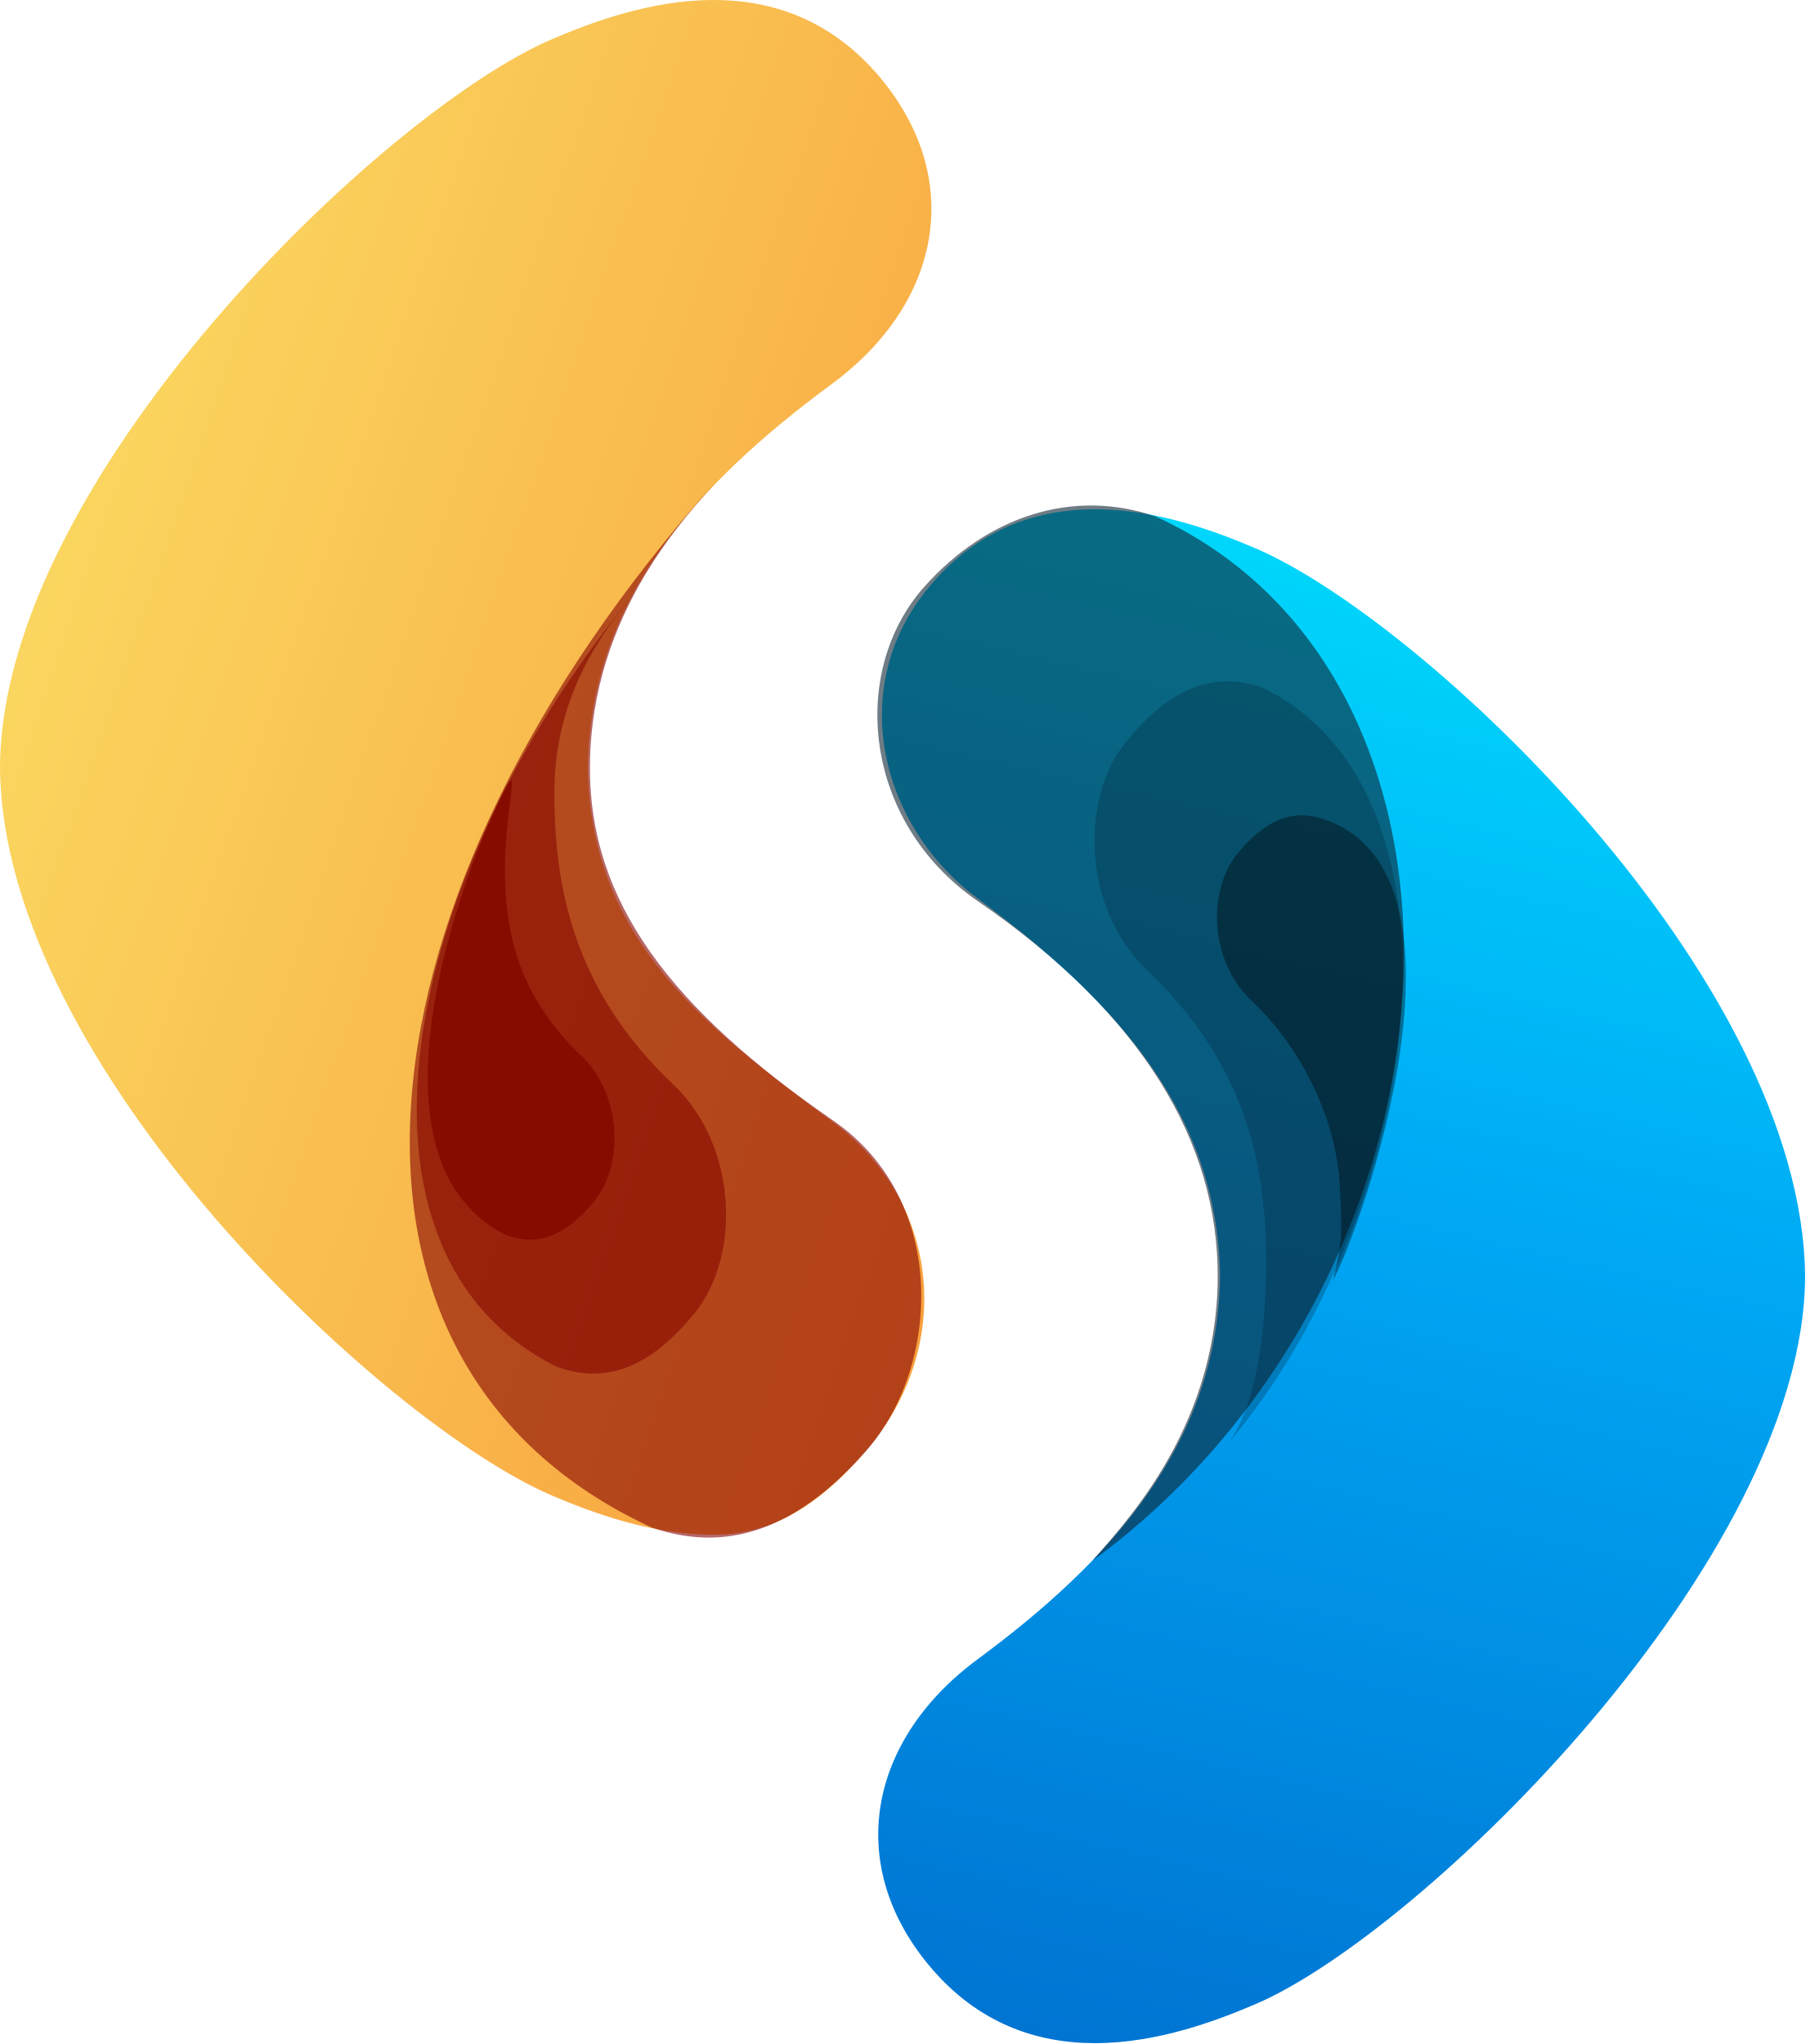
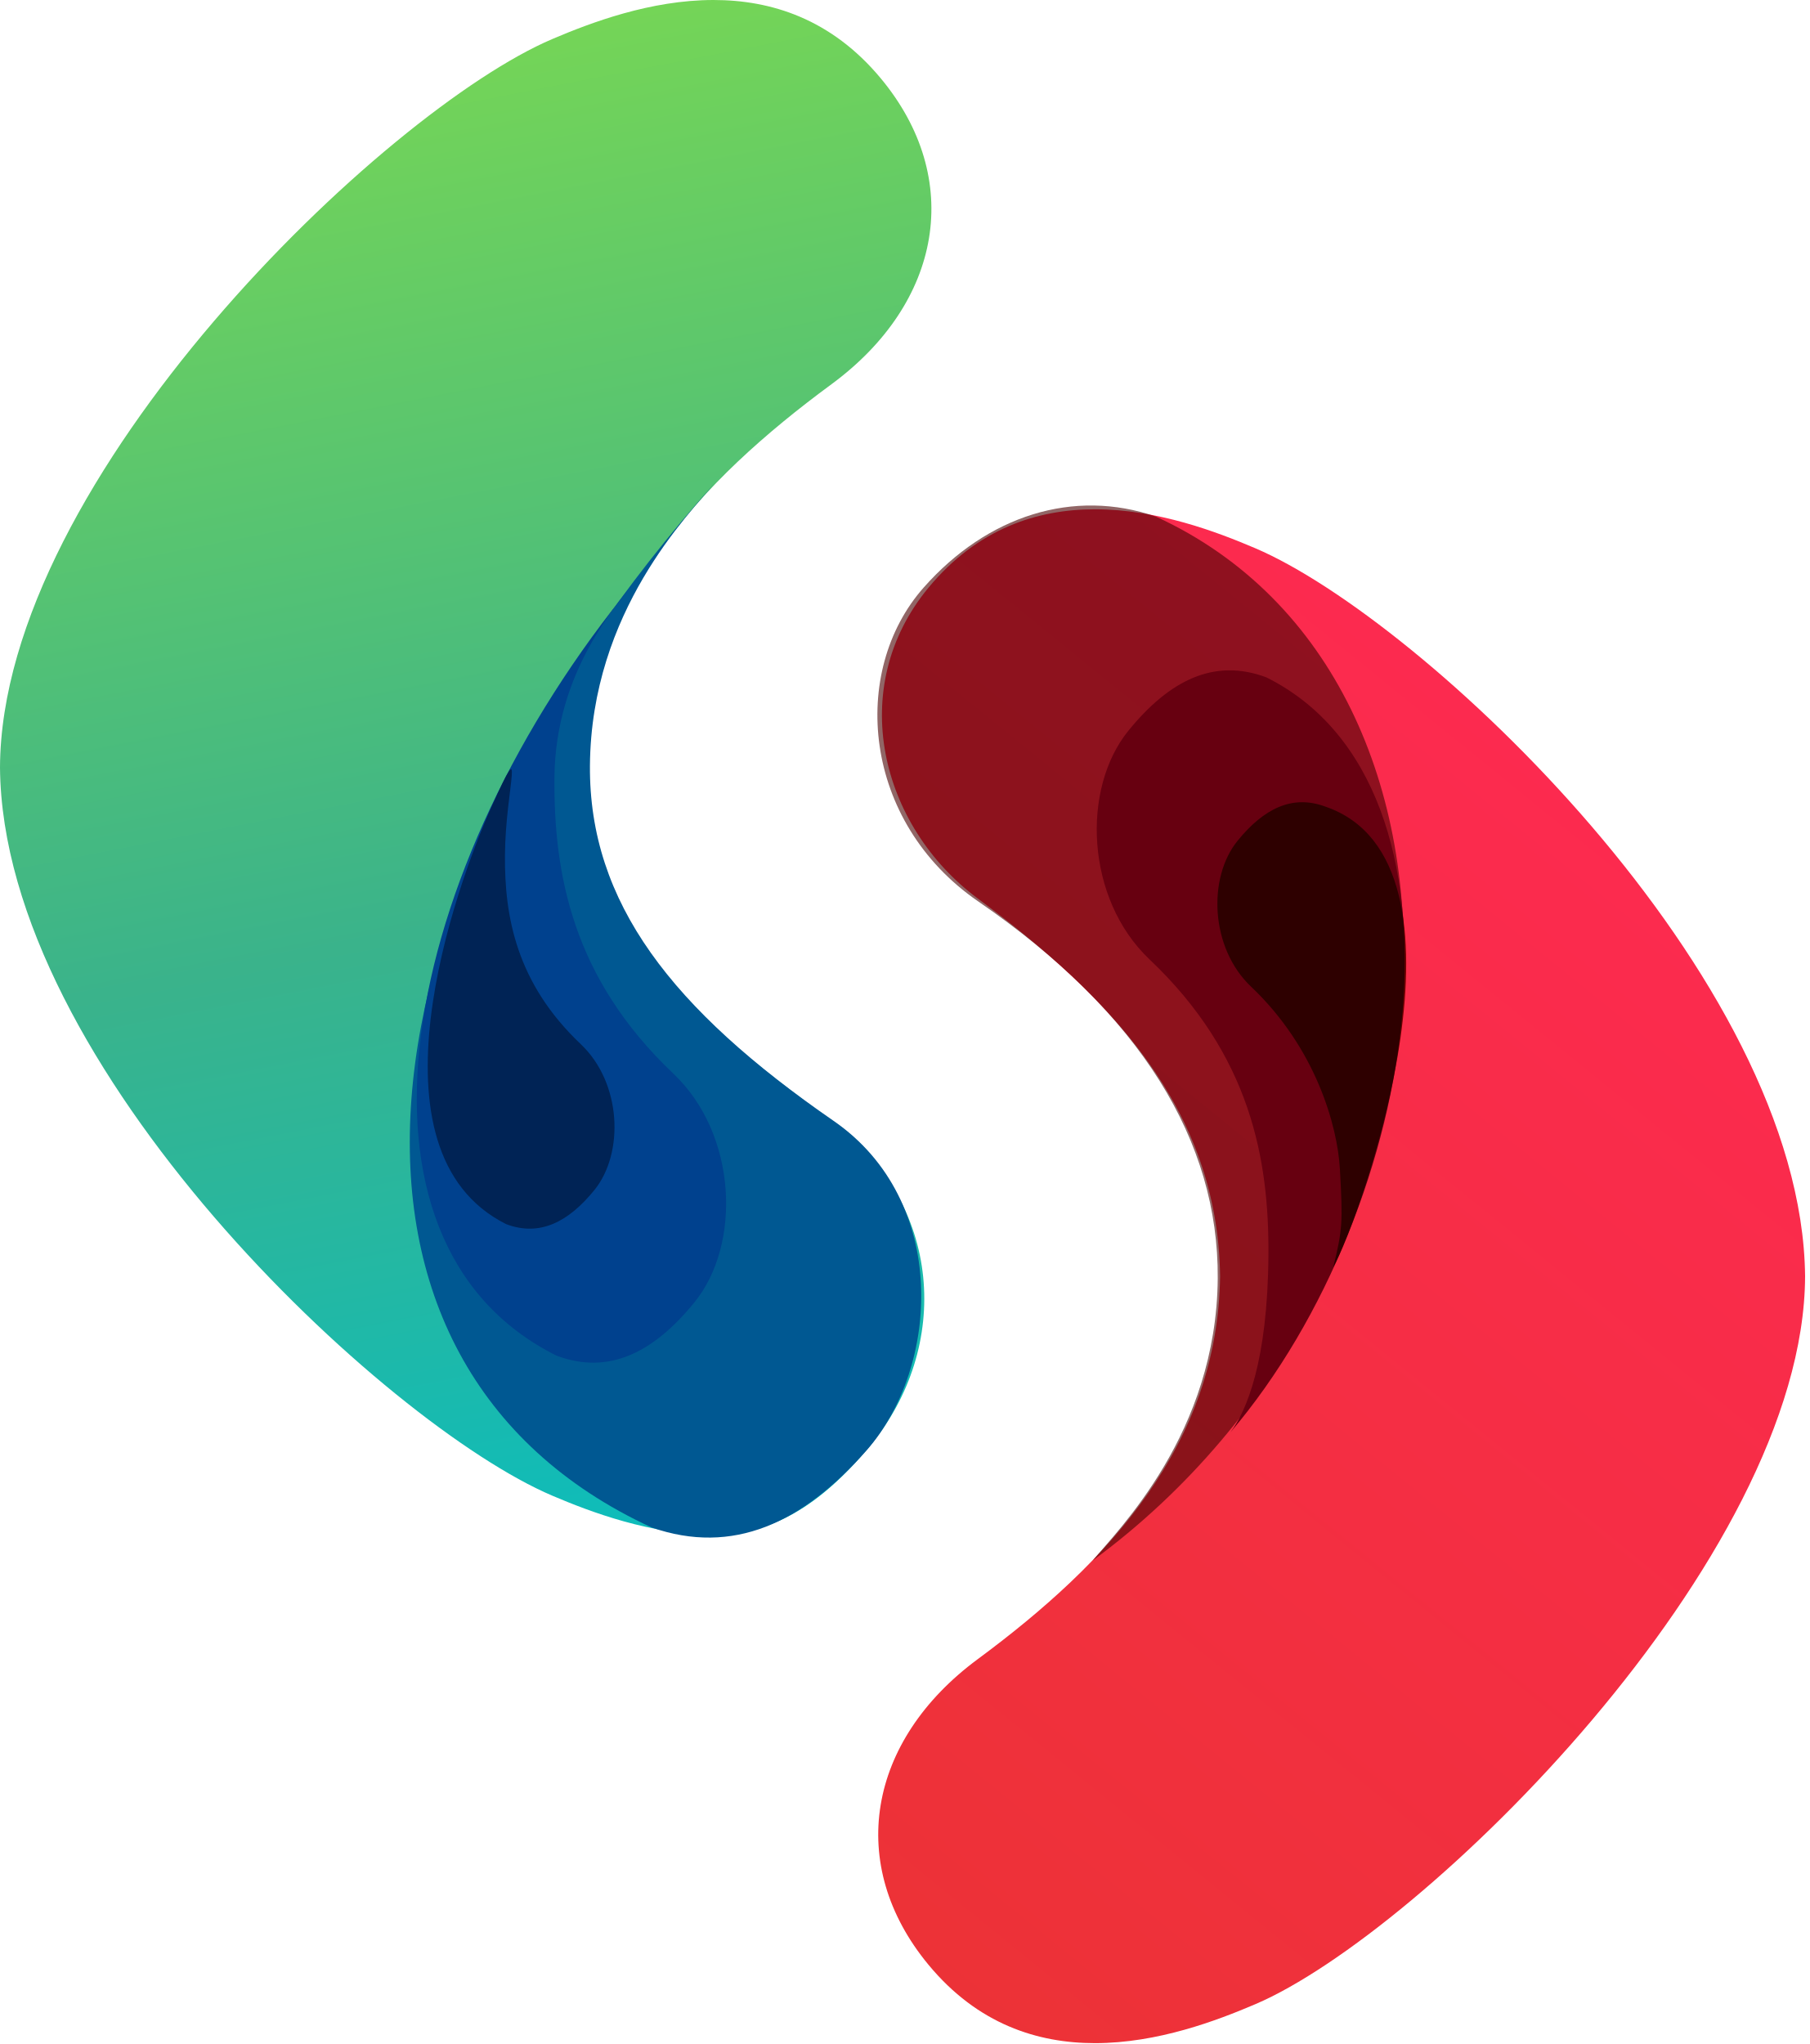
<svg xmlns="http://www.w3.org/2000/svg" width="85px" height="96px" viewBox="0 0 85 96" version="1.1">
  <defs>
-     <linearGradient x1="13.804%" y1="6.877%" x2="200.223%" y2="112.747%" id="linearGradient-1">
-       <stop stop-color="#FAD961" offset="0%" />
-       <stop stop-color="#F76E1E" offset="100%" />
-       <stop stop-color="#F76B1C" offset="100%" />
+     <linearGradient x1="66.548%" y1="-4.692%" x2="80.272%" y2="111.186%" id="linearGradient-1">
+       <stop stop-color="#7AD852" offset="0%" />
+       <stop stop-color="#3AB38B" offset="53.584%" />
+       <stop stop-color="#00BFC9" offset="100%" />
    </linearGradient>
-     <linearGradient x1="6.862%" y1="126.318%" x2="27.285%" y2="-18.451%" id="linearGradient-2">
-       <stop stop-color="#005CC2" offset="0%" />
-       <stop stop-color="#00A8F4" offset="59.908%" />
-       <stop stop-color="#00EBFF" offset="100%" />
+     <linearGradient x1="78.094%" y1="0.738%" x2="20.394%" y2="118.622%" id="linearGradient-2">
+       <stop stop-color="#FF2953" offset="0%" />
+       <stop stop-color="#EA3333" offset="100%" />
    </linearGradient>
  </defs>
  <g id="Page-1" stroke="none" stroke-width="1" fill="none" fill-rule="evenodd">
-     <g id="Sizes" transform="translate(-555, -615)">
-       <g id="96-logo-OnlySymbol" transform="translate(555, 615)">
-         <g id="logo-st-copy-2">
-           <g id="Group-67" stroke-width="1">
+     <g id="Logo-2" transform="translate(-605, -13780)">
+       <g id="Group-4" transform="translate(80, 13191)">
+         <g id="96-logo-OnlySymbol" transform="translate(525, 589)">
+           <g id="logo-st-copy-2">
            <g id="Group">
-               <path d="M25.946,1.832 C18.067,5.184 0.061,22.441 0,36.04 C0.106,50.098 18.067,66.896 25.946,70.249 C27.752,71.017 30.556,72.08 33.516,72.08 C36.216,72.08 38.502,70.748 40.828,67.95 C44.738,63.246 44.268,56.483 39.057,52.645 C32.821,48.055 27.718,43.935 27.612,36.04 C27.718,28.146 32.821,22.636 39.057,18.045 C44.268,14.207 45.283,8.386 41.373,3.682 C39.047,0.884 36.216,0 33.516,0 C30.555,0 27.752,1.063 25.946,1.832 Z" id="Fill-1" fill="url(#linearGradient-1)" />
-               <path d="M40.697,68.129 C44.155,64.196 44.584,56.393 39.157,52.645 C31.549,47.392 27.665,42.383 27.71,35.965 C27.762,28.687 32.394,24.13 33.548,22.71 C16.272,42.105 13.88,64.019 30.605,71.74 C34.431,73.07 37.709,71.528 40.697,68.129 Z" id="Fill-9" fill="#850100" opacity="0.6" />
-               <path d="M32.619,61.682 C34.839,58.954 34.627,53.782 31.63,50.943 C26.864,46.428 26.013,41.516 26.042,37.065 C26.075,32.017 29.049,28.856 29.79,27.871 C18.7,41.324 15.404,58.832 26.14,64.186 C28.597,65.109 30.701,64.039 32.619,61.682 Z" id="Fill-9" fill="#850600" opacity="0.6" />
-               <path d="M27.915,56.414 C29.331,54.673 29.196,51.372 27.284,49.561 C24.242,46.68 23.699,43.546 23.718,40.705 C23.739,37.483 24.76,34.703 23.082,38.424 C21.403,42.145 16.929,54.595 23.78,58.012 C25.348,58.601 26.691,57.918 27.915,56.414 Z" id="Fill-9" fill="#850B00" opacity="0.965" />
+               <g id="Group-3-Copy">
+                 <path d="M25.946,1.832 C18.067,5.184 0.061,22.441 0,36.04 C0.106,50.098 18.067,66.896 25.946,70.249 C27.752,71.017 30.556,72.08 33.516,72.08 C36.216,72.08 38.502,70.748 40.828,67.95 C44.738,63.246 44.268,56.483 39.057,52.645 C32.821,48.055 27.718,43.935 27.612,36.04 C27.718,28.146 32.821,22.636 39.057,18.045 C44.268,14.207 45.283,8.386 41.373,3.682 C39.047,0.884 36.216,0 33.516,0 C30.555,0 27.752,1.063 25.946,1.832 Z" id="Fill-1" fill="url(#linearGradient-1)" />
+                 <path d="M40.697,68.129 C44.155,64.196 44.584,56.393 39.157,52.645 C31.549,47.392 27.665,42.383 27.71,35.965 C27.762,28.687 32.394,24.13 33.548,22.71 C16.272,42.105 13.88,64.019 30.605,71.74 C34.431,73.07 37.709,71.528 40.697,68.129 Z" id="Fill-9" fill="#005892" />
+                 <path d="M32.619,61.166 C34.839,58.438 34.627,53.266 31.63,50.426 C26.864,45.912 26.013,41 26.042,36.549 C26.075,31.501 29.049,28.34 29.79,27.355 C18.7,40.807 15.404,58.316 26.14,63.67 C28.597,64.593 30.701,63.523 32.619,61.166 Z" id="Fill-9" fill="#00418E" />
+                 <path d="M27.915,55.898 C29.331,54.157 29.196,50.856 27.284,49.045 C24.242,46.164 23.699,43.029 23.718,40.189 C23.739,36.967 24.76,34.187 23.082,37.908 C21.403,41.629 16.929,54.079 23.78,57.496 C25.348,58.085 26.691,57.402 27.915,55.898 Z" id="Fill-9" fill="#002355" />
+               </g>
+               <g id="Group-4-Copy" transform="translate(41.21212, 23.74194)">
+                 <g id="Group-5">
+                   <path d="M10.22,72.218 C7.534,72.218 4.716,71.334 2.401,68.538 C-1.49,63.837 -0.473,58.019 4.712,54.184 C10.918,49.596 15.991,44.088 16.097,36.198 C15.991,28.308 10.912,23.068 4.712,18.456 C0.135,15.052 -1.49,8.559 2.401,3.858 C4.716,1.062 7.533,0.178 10.22,0.178 C13.167,0.178 15.957,1.241 17.755,2.009 C25.596,5.359 43.437,22.106 43.575,36.198 C43.531,49.481 25.596,67.037 17.755,70.387 C15.957,71.155 13.167,72.218 10.22,72.218 Z" id="Fill-1-Copy-6" fill="url(#linearGradient-2)" />
+                   <path d="M22.557,45.691 C26.033,41.758 25.444,34.699 19.988,30.951 C12.341,25.697 8.696,19.674 8.741,13.255 C8.793,5.977 13.449,1.42 14.609,-7.10542736e-15 C-3.436,13.255 -5.16,41.31 11.65,49.03 C15.497,50.36 19.554,49.089 22.557,45.691 Z" id="Fill-9" fill="#470000" opacity="0.6" style="mix-blend-mode: multiply;" transform="translate(12.36364, 24.77419) rotate(-180) translate(-12.36364, -24.77419) " />
+                   <path d="M23.285,40.696 C25.505,37.968 25.294,32.796 22.296,29.956 C17.53,25.442 16.679,20.53 16.709,16.079 C16.742,11.031 17.752,8.727 18.493,7.742 C9.467,18.35 6.516,38.077 16.806,43.2 C19.263,44.123 21.367,43.053 23.285,40.696 Z" id="Fill-9-Copy" fill="#670010" transform="translate(17.53804, 25.6359) rotate(-180) translate(-17.53804, -25.6359) " />
+                   <path d="M23.889,33.973 C25.306,32.232 25.171,28.932 23.258,27.12 C20.217,24.239 19.199,20.582 19.084,18.555 C18.944,16.054 18.96,15.699 19.399,13.935 C18.061,16.345 12.201,32.971 19.755,35.571 C21.322,36.16 22.665,35.477 23.889,33.973 Z" id="Fill-9-Copy-2" fill="#730000" style="mix-blend-mode: multiply;" transform="translate(20.40413, 24.85863) rotate(-180) translate(-20.40413, -24.85863) " />
+                 </g>
+               </g>
            </g>
-             <path d="M51.432,95.96 C48.746,95.96 45.928,95.076 43.613,92.28 C39.722,87.579 40.739,81.761 45.925,77.926 C52.131,73.338 57.203,67.83 57.309,59.94 C57.203,52.05 52.124,46.81 45.925,42.198 C41.348,38.794 39.722,32.301 43.613,27.6 C45.928,24.803 48.745,23.92 51.432,23.92 C54.379,23.92 57.169,24.983 58.967,25.75 C66.808,29.101 84.649,45.848 84.787,59.94 C84.743,73.223 66.808,90.779 58.967,94.129 C57.169,94.897 54.379,95.96 51.432,95.96 Z" id="Fill-1-Copy-6" fill="url(#linearGradient-2)" />
-           </g>
-           <path d="M63.77,69.433 C67.245,65.499 66.656,58.44 61.2,54.692 C53.554,49.439 49.908,43.416 49.954,36.997 C50.006,29.719 54.661,25.162 55.821,23.742 C37.776,36.997 36.052,65.052 52.863,72.772 C56.709,74.102 60.766,72.831 63.77,69.433 Z" id="Fill-9" fill="#0D2434" opacity="0.6" transform="translate(53.57576, 48.51613) rotate(-180) translate(-53.57576, -48.51613) " />
-           <g id="Group-2" stroke-width="1" transform="translate(58.72727, 50.06452) rotate(-180) translate(-58.72727, -50.06452) translate(51, 32)">
-             <path d="M13.558,33.295 C15.778,30.567 15.567,25.395 12.569,22.555 C7.803,18.041 6.952,13.129 6.982,8.678 C7.015,3.63 8.025,1.326 8.766,0.341 C-0.26,10.949 -3.211,30.676 7.079,35.799 C9.536,36.722 11.64,35.652 13.558,33.295 Z" id="Fill-9-Copy" fill-opacity="0.407" fill="#001829" opacity="0.61" />
-             <path d="M8.339,28.027 C9.756,26.286 9.621,22.985 7.708,21.174 C4.667,18.293 3.648,14.636 3.534,12.608 C3.394,10.108 3.41,9.753 3.849,7.989 C2.511,10.398 -3.349,27.025 4.205,29.625 C5.772,30.214 7.115,29.531 8.339,28.027 Z" id="Fill-9-Copy-2" fill="#000000" opacity="0.385" />
          </g>
        </g>
      </g>
    </g>
  </g>
</svg>
